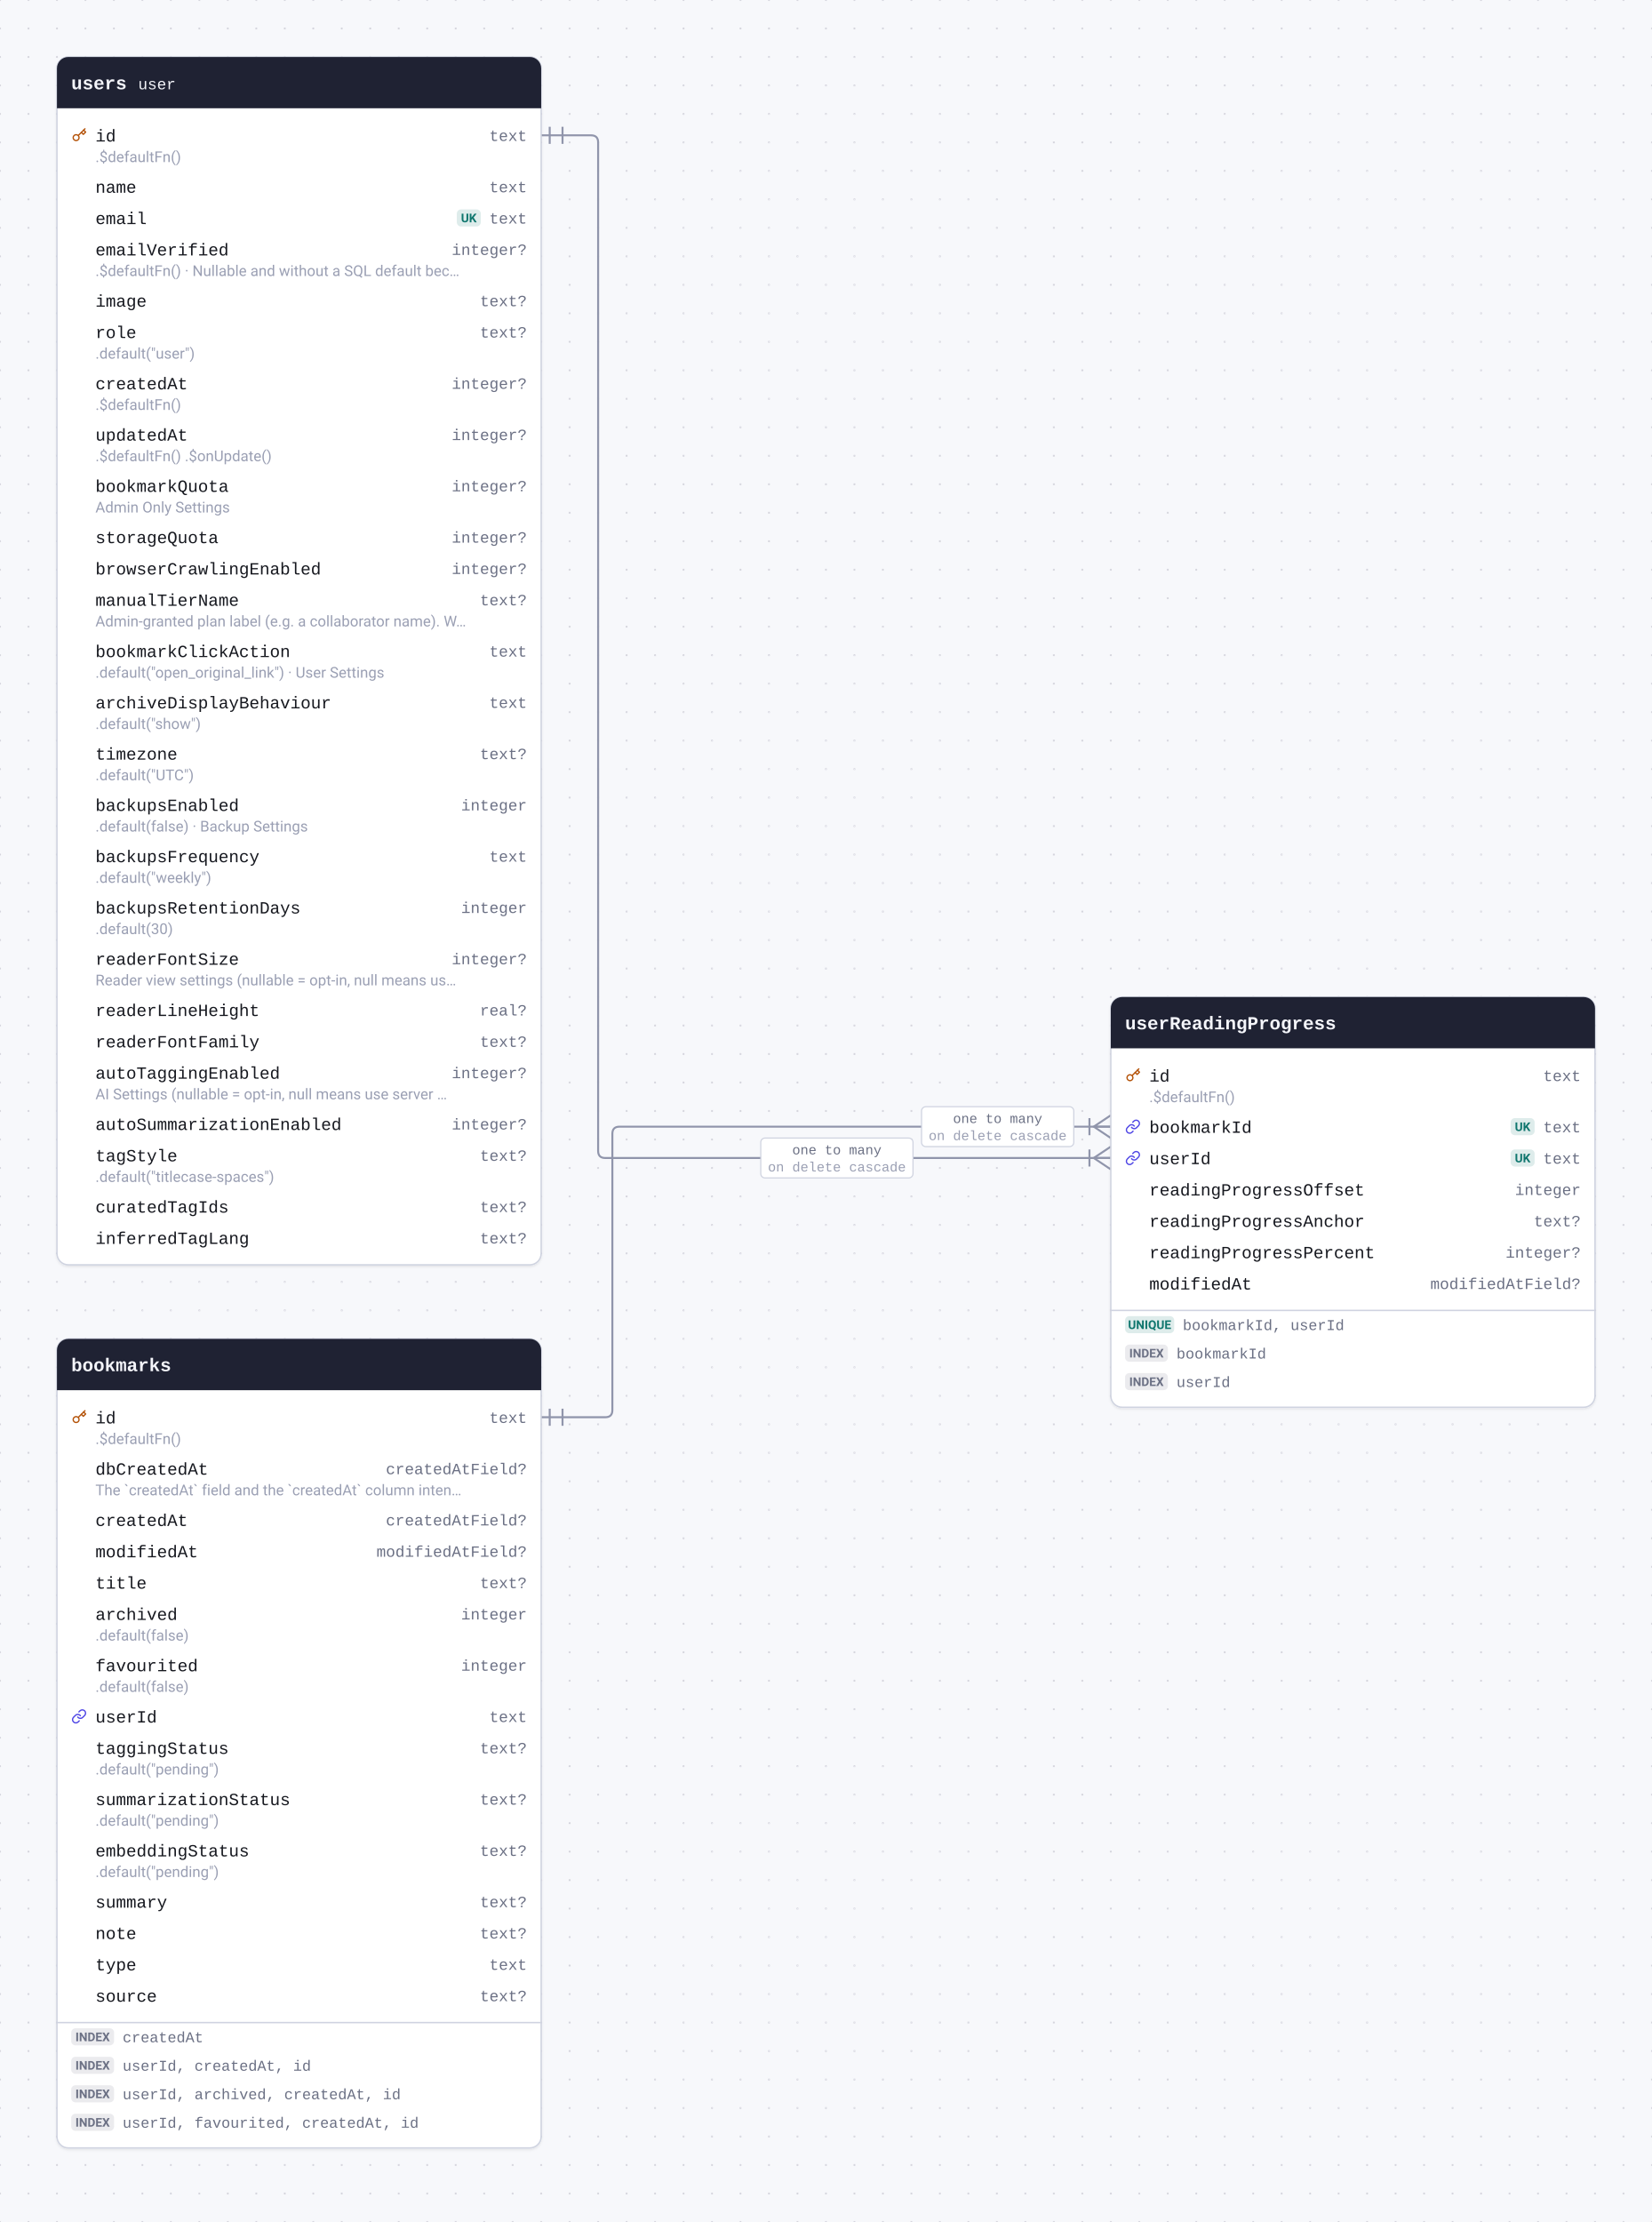
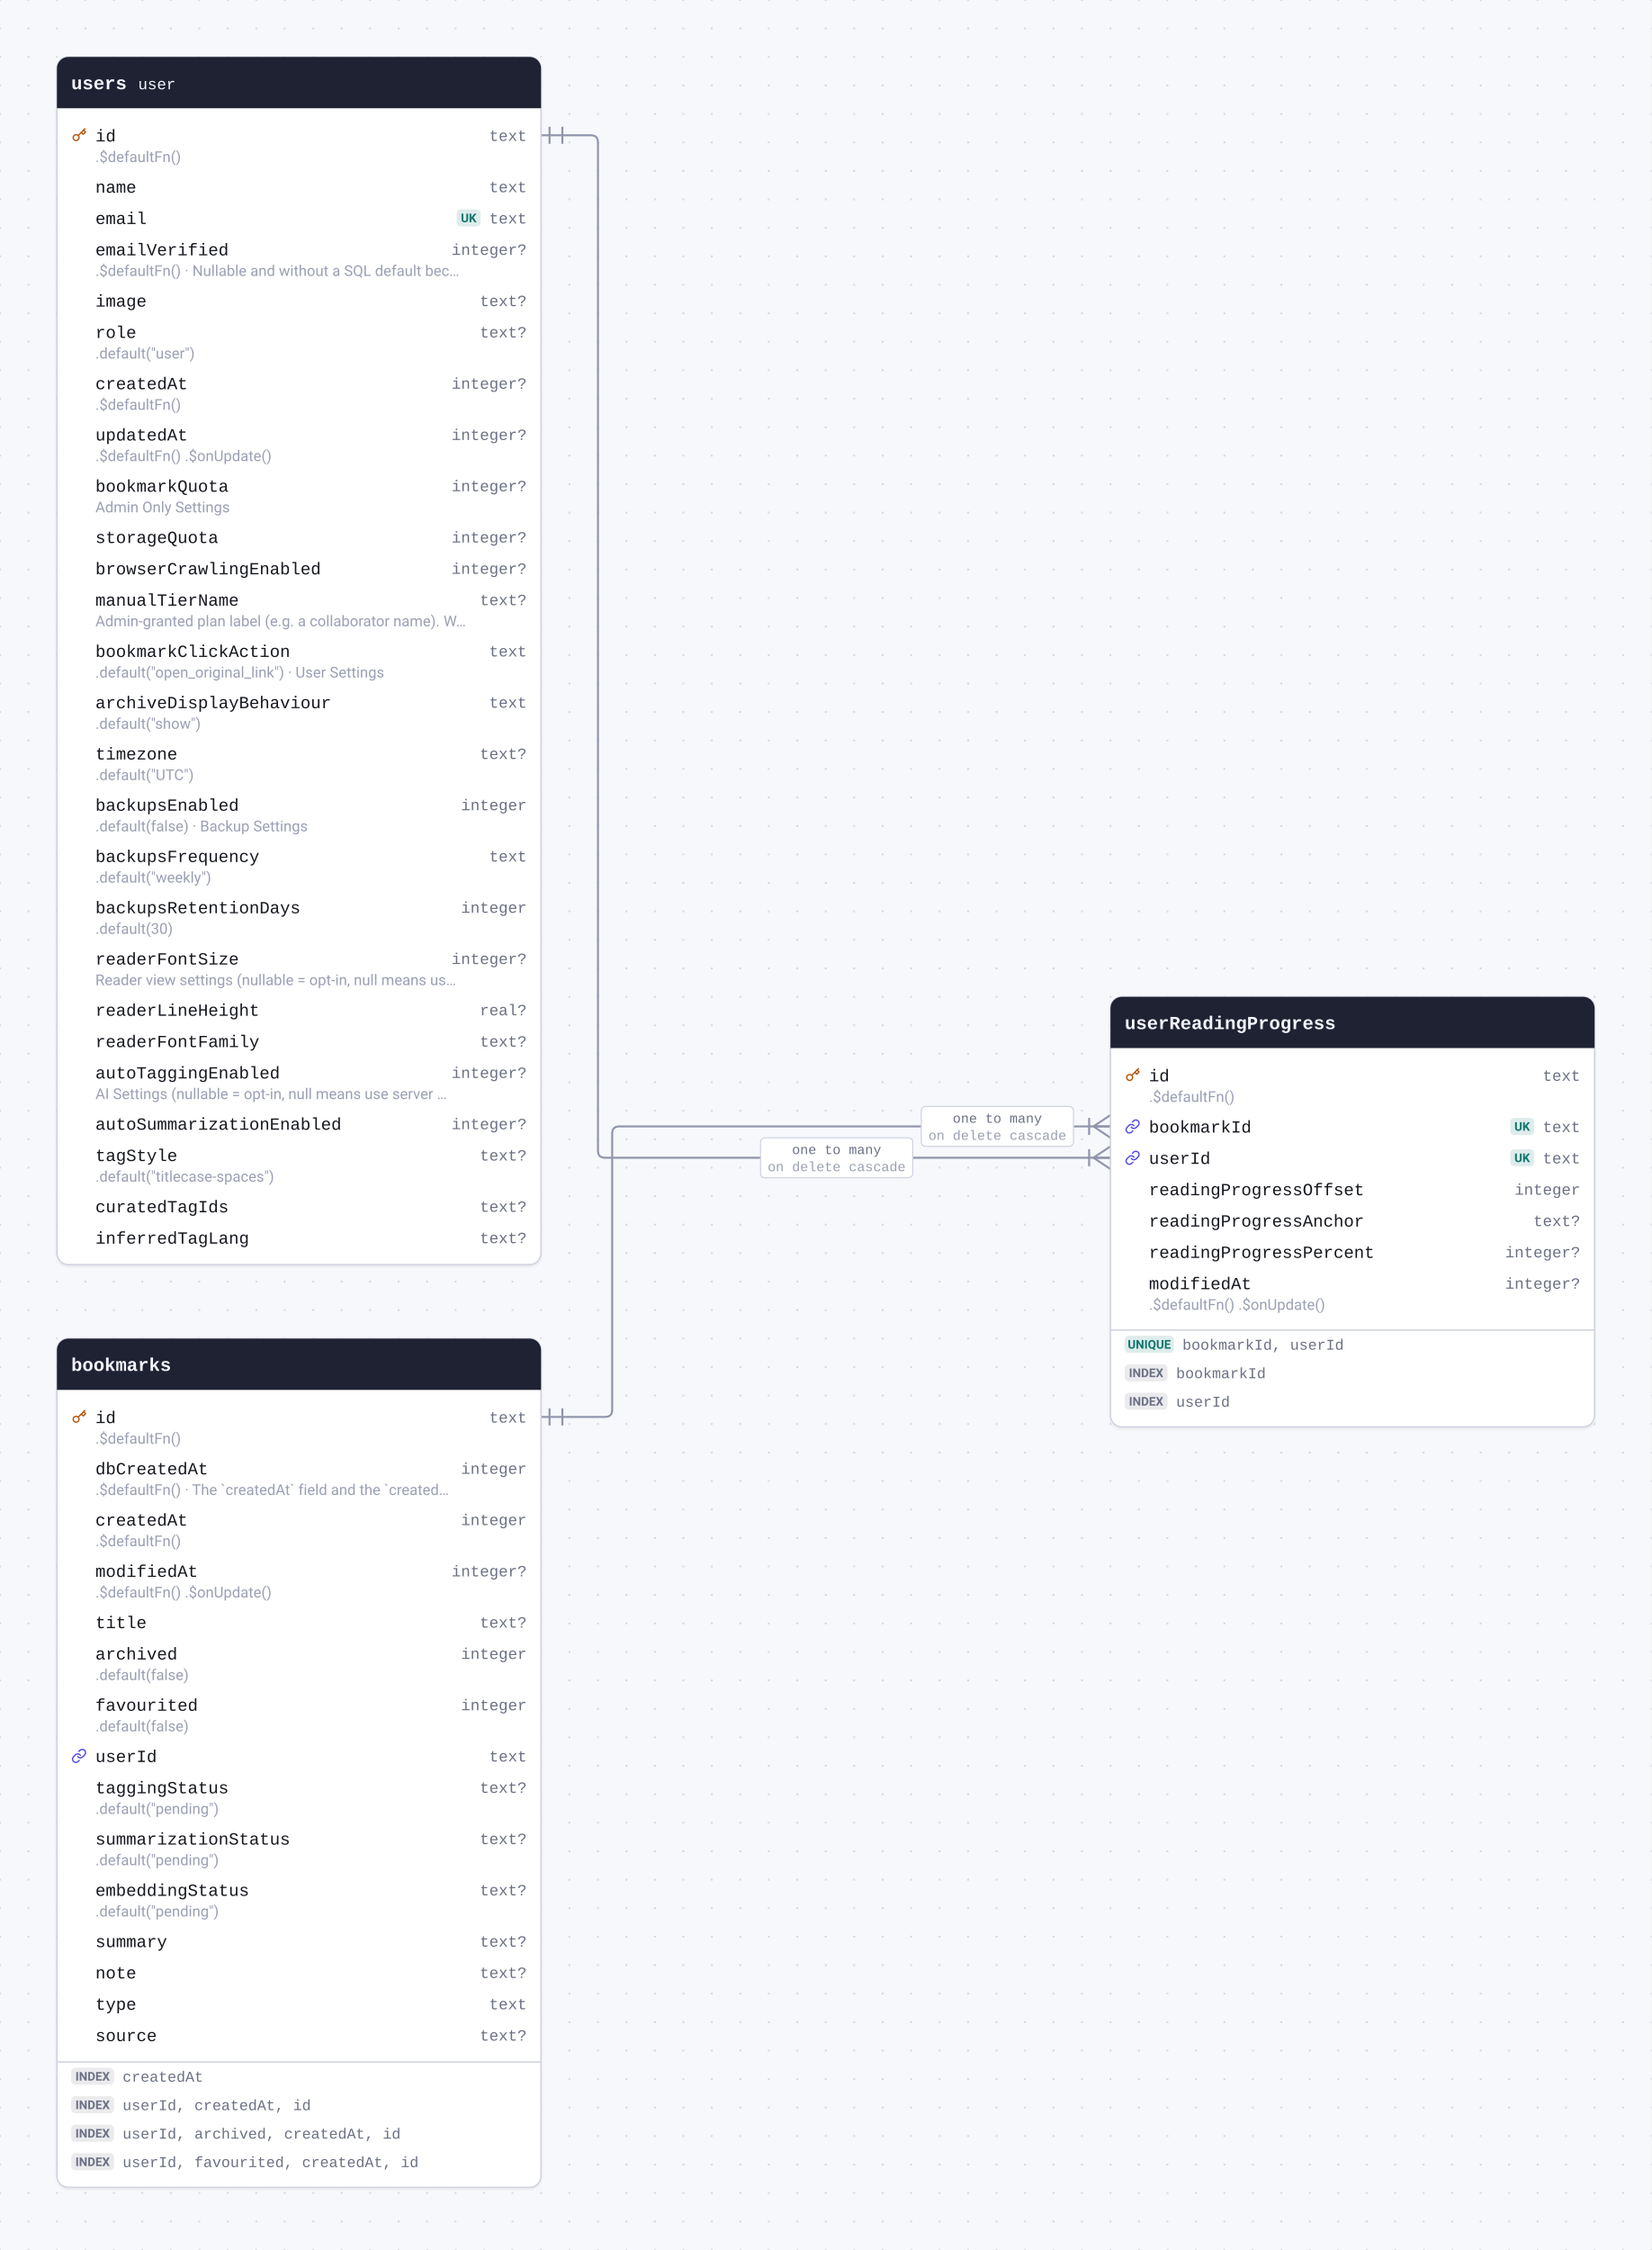
- <svg xmlns="http://www.w3.org/2000/svg" width="1160" height="1560" viewBox="0 0 1160 1560">
+ <svg xmlns="http://www.w3.org/2000/svg" width="1160" height="1580" viewBox="0 0 1160 1580">
  <defs>
    <pattern id="dots" x="-0.7" y="-0.7" width="20" height="20" patternUnits="userSpaceOnUse">
      <circle cx="0.7" cy="0.7" r="0.7" fill="#d4d4dc" />
    </pattern>
    <filter id="node-shadow" x="-5%" y="-5%" width="110%" height="115%">
      <feDropShadow dx="0" dy="1" stdDeviation="1" flood-color="#000000" flood-opacity="0.08" />
    </filter>
  </defs>
-   <rect x="0" y="0" width="1160" height="1560" fill="#f7f8fb" />
-   <rect x="0" y="0" width="1160" height="1560" fill="url(#dots)" />
+   <rect x="0" y="0" width="1160" height="1580" fill="#f7f8fb" />
+   <rect x="0" y="0" width="1160" height="1580" fill="url(#dots)" />
  <g class="relation-edge">
    <path d="M380 995L400 995L 425,995Q 430,995 430,990L 430,796Q 430,791 435,791L760 791L780 791" fill="none" stroke="#9095ab" stroke-width="1.4" />
    <g transform="translate(380 995) scale(-1 1)" fill="none" stroke="#9095ab" stroke-width="1.4">
      <path d="M-6 -6 L-6 6" />
      <path d="M-15 -6 L-15 6" />
    </g>
    <g transform="translate(780 791)" fill="none" stroke="#9095ab" stroke-width="1.4">
      <path d="M0 -8 L-12 0 L0 8 M-12 0 L0 0" />
      <path d="M-15 -6 L-15 6" />
    </g>
  </g>
  <g class="relation-edge">
    <path d="M380 95L400 95L 415,95Q 420,95 420,100L 420,808Q 420,813 425,813L760 813L780 813" fill="none" stroke="#9095ab" stroke-width="1.4" />
    <g transform="translate(380 95) scale(-1 1)" fill="none" stroke="#9095ab" stroke-width="1.4">
      <path d="M-6 -6 L-6 6" />
      <path d="M-15 -6 L-15 6" />
    </g>
    <g transform="translate(780 813)" fill="none" stroke="#9095ab" stroke-width="1.4">
      <path d="M0 -8 L-12 0 L0 8 M-12 0 L0 0" />
      <path d="M-15 -6 L-15 6" />
    </g>
  </g>
  <g class="model-node">
    <clipPath id="node-clip-0">
      <rect x="40" y="40" width="340" height="848" rx="8" />
    </clipPath>
    <rect x="40" y="40" width="340" height="848" rx="8" fill="#ffffff" stroke="#cfd3e0" filter="url(#node-shadow)" />
    <rect x="40" y="40" width="340" height="36" fill="#1f2233" clip-path="url(#node-clip-0)" />
    <text x="50" y="62.68" font-family="ui-monospace, SF Mono, Menlo, Consolas, Liberation Mono, DejaVu Sans Mono, monospace" font-size="13" font-weight="700" fill="#f4f5fa">users<tspan dx="8" font-size="11" font-weight="400" opacity="0.6">user</tspan>
    </text>
    <g transform="translate(50 89.5) scale(0.46)" fill="none" stroke="#b45309" stroke-width="2" stroke-linecap="round" stroke-linejoin="round">
      <circle cx="7.5" cy="15.5" r="4.5" />
      <path d="m21 2-9.6 9.6" />
      <path d="m15.5 7.5 3 3L22 7l-3-3" />
    </g>
    <text x="67" y="99.32" font-family="ui-monospace, SF Mono, Menlo, Consolas, Liberation Mono, DejaVu Sans Mono, monospace" font-size="12" fill="#16181f">id</text>
    <text x="370" y="98.96" font-family="ui-monospace, SF Mono, Menlo, Consolas, Liberation Mono, DejaVu Sans Mono, monospace" font-size="11" text-anchor="end" fill="#6b7084">text</text>
    <text x="67" y="113.78" font-family="ui-sans-serif, -apple-system, Segoe UI, Roboto, Helvetica Neue, Arial, DejaVu Sans, sans-serif" font-size="10.5" fill="#9a9fb3">.$defaultFn()</text>
    <text x="67" y="135.32" font-family="ui-monospace, SF Mono, Menlo, Consolas, Liberation Mono, DejaVu Sans Mono, monospace" font-size="12" fill="#16181f">name</text>
    <text x="370" y="134.96" font-family="ui-monospace, SF Mono, Menlo, Consolas, Liberation Mono, DejaVu Sans Mono, monospace" font-size="11" text-anchor="end" fill="#6b7084">text</text>
    <rect x="320.76" y="147" width="16.84" height="12" rx="3" fill="#0f766e" fill-opacity="0.14" />
    <text x="329.18" y="156.06" font-family="ui-sans-serif, -apple-system, Segoe UI, Roboto, Helvetica Neue, Arial, DejaVu Sans, sans-serif" font-size="8.5" font-weight="600" text-anchor="middle" fill="#0f766e">UK</text>
    <text x="67" y="157.32" font-family="ui-monospace, SF Mono, Menlo, Consolas, Liberation Mono, DejaVu Sans Mono, monospace" font-size="12" fill="#16181f">email</text>
    <text x="370" y="156.96" font-family="ui-monospace, SF Mono, Menlo, Consolas, Liberation Mono, DejaVu Sans Mono, monospace" font-size="11" text-anchor="end" fill="#6b7084">text</text>
    <text x="67" y="179.32" font-family="ui-monospace, SF Mono, Menlo, Consolas, Liberation Mono, DejaVu Sans Mono, monospace" font-size="12" fill="#16181f">emailVerified</text>
    <text x="370" y="178.96" font-family="ui-monospace, SF Mono, Menlo, Consolas, Liberation Mono, DejaVu Sans Mono, monospace" font-size="11" text-anchor="end" fill="#6b7084">integer?</text>
    <text x="67" y="193.78" font-family="ui-sans-serif, -apple-system, Segoe UI, Roboto, Helvetica Neue, Arial, DejaVu Sans, sans-serif" font-size="10.5" fill="#9a9fb3">.$defaultFn() · Nullable and without a SQL default bec…</text>
    <text x="67" y="215.32" font-family="ui-monospace, SF Mono, Menlo, Consolas, Liberation Mono, DejaVu Sans Mono, monospace" font-size="12" fill="#16181f">image</text>
    <text x="370" y="214.96" font-family="ui-monospace, SF Mono, Menlo, Consolas, Liberation Mono, DejaVu Sans Mono, monospace" font-size="11" text-anchor="end" fill="#6b7084">text?</text>
    <text x="67" y="237.32" font-family="ui-monospace, SF Mono, Menlo, Consolas, Liberation Mono, DejaVu Sans Mono, monospace" font-size="12" fill="#16181f">role</text>
    <text x="370" y="236.96" font-family="ui-monospace, SF Mono, Menlo, Consolas, Liberation Mono, DejaVu Sans Mono, monospace" font-size="11" text-anchor="end" fill="#6b7084">text?</text>
    <text x="67" y="251.78" font-family="ui-sans-serif, -apple-system, Segoe UI, Roboto, Helvetica Neue, Arial, DejaVu Sans, sans-serif" font-size="10.5" fill="#9a9fb3">.default("user")</text>
    <text x="67" y="273.32" font-family="ui-monospace, SF Mono, Menlo, Consolas, Liberation Mono, DejaVu Sans Mono, monospace" font-size="12" fill="#16181f">createdAt</text>
    <text x="370" y="272.96" font-family="ui-monospace, SF Mono, Menlo, Consolas, Liberation Mono, DejaVu Sans Mono, monospace" font-size="11" text-anchor="end" fill="#6b7084">integer?</text>
    <text x="67" y="287.78" font-family="ui-sans-serif, -apple-system, Segoe UI, Roboto, Helvetica Neue, Arial, DejaVu Sans, sans-serif" font-size="10.5" fill="#9a9fb3">.$defaultFn()</text>
    <text x="67" y="309.32" font-family="ui-monospace, SF Mono, Menlo, Consolas, Liberation Mono, DejaVu Sans Mono, monospace" font-size="12" fill="#16181f">updatedAt</text>
    <text x="370" y="308.96" font-family="ui-monospace, SF Mono, Menlo, Consolas, Liberation Mono, DejaVu Sans Mono, monospace" font-size="11" text-anchor="end" fill="#6b7084">integer?</text>
    <text x="67" y="323.78" font-family="ui-sans-serif, -apple-system, Segoe UI, Roboto, Helvetica Neue, Arial, DejaVu Sans, sans-serif" font-size="10.5" fill="#9a9fb3">.$defaultFn() .$onUpdate()</text>
    <text x="67" y="345.32" font-family="ui-monospace, SF Mono, Menlo, Consolas, Liberation Mono, DejaVu Sans Mono, monospace" font-size="12" fill="#16181f">bookmarkQuota</text>
    <text x="370" y="344.96" font-family="ui-monospace, SF Mono, Menlo, Consolas, Liberation Mono, DejaVu Sans Mono, monospace" font-size="11" text-anchor="end" fill="#6b7084">integer?</text>
    <text x="67" y="359.78" font-family="ui-sans-serif, -apple-system, Segoe UI, Roboto, Helvetica Neue, Arial, DejaVu Sans, sans-serif" font-size="10.5" fill="#9a9fb3">Admin Only Settings</text>
    <text x="67" y="381.32" font-family="ui-monospace, SF Mono, Menlo, Consolas, Liberation Mono, DejaVu Sans Mono, monospace" font-size="12" fill="#16181f">storageQuota</text>
    <text x="370" y="380.96" font-family="ui-monospace, SF Mono, Menlo, Consolas, Liberation Mono, DejaVu Sans Mono, monospace" font-size="11" text-anchor="end" fill="#6b7084">integer?</text>
    <text x="67" y="403.32" font-family="ui-monospace, SF Mono, Menlo, Consolas, Liberation Mono, DejaVu Sans Mono, monospace" font-size="12" fill="#16181f">browserCrawlingEnabled</text>
    <text x="370" y="402.96" font-family="ui-monospace, SF Mono, Menlo, Consolas, Liberation Mono, DejaVu Sans Mono, monospace" font-size="11" text-anchor="end" fill="#6b7084">integer?</text>
    <text x="67" y="425.32" font-family="ui-monospace, SF Mono, Menlo, Consolas, Liberation Mono, DejaVu Sans Mono, monospace" font-size="12" fill="#16181f">manualTierName</text>
    <text x="370" y="424.96" font-family="ui-monospace, SF Mono, Menlo, Consolas, Liberation Mono, DejaVu Sans Mono, monospace" font-size="11" text-anchor="end" fill="#6b7084">text?</text>
    <text x="67" y="439.78" font-family="ui-sans-serif, -apple-system, Segoe UI, Roboto, Helvetica Neue, Arial, DejaVu Sans, sans-serif" font-size="10.5" fill="#9a9fb3">Admin-granted plan label (e.g. a collaborator name). W…</text>
    <text x="67" y="461.32" font-family="ui-monospace, SF Mono, Menlo, Consolas, Liberation Mono, DejaVu Sans Mono, monospace" font-size="12" fill="#16181f">bookmarkClickAction</text>
    <text x="370" y="460.96" font-family="ui-monospace, SF Mono, Menlo, Consolas, Liberation Mono, DejaVu Sans Mono, monospace" font-size="11" text-anchor="end" fill="#6b7084">text</text>
    <text x="67" y="475.78" font-family="ui-sans-serif, -apple-system, Segoe UI, Roboto, Helvetica Neue, Arial, DejaVu Sans, sans-serif" font-size="10.5" fill="#9a9fb3">.default("open_original_link") · User Settings</text>
    <text x="67" y="497.32" font-family="ui-monospace, SF Mono, Menlo, Consolas, Liberation Mono, DejaVu Sans Mono, monospace" font-size="12" fill="#16181f">archiveDisplayBehaviour</text>
    <text x="370" y="496.96" font-family="ui-monospace, SF Mono, Menlo, Consolas, Liberation Mono, DejaVu Sans Mono, monospace" font-size="11" text-anchor="end" fill="#6b7084">text</text>
    <text x="67" y="511.78" font-family="ui-sans-serif, -apple-system, Segoe UI, Roboto, Helvetica Neue, Arial, DejaVu Sans, sans-serif" font-size="10.5" fill="#9a9fb3">.default("show")</text>
    <text x="67" y="533.32" font-family="ui-monospace, SF Mono, Menlo, Consolas, Liberation Mono, DejaVu Sans Mono, monospace" font-size="12" fill="#16181f">timezone</text>
    <text x="370" y="532.96" font-family="ui-monospace, SF Mono, Menlo, Consolas, Liberation Mono, DejaVu Sans Mono, monospace" font-size="11" text-anchor="end" fill="#6b7084">text?</text>
    <text x="67" y="547.78" font-family="ui-sans-serif, -apple-system, Segoe UI, Roboto, Helvetica Neue, Arial, DejaVu Sans, sans-serif" font-size="10.5" fill="#9a9fb3">.default("UTC")</text>
    <text x="67" y="569.32" font-family="ui-monospace, SF Mono, Menlo, Consolas, Liberation Mono, DejaVu Sans Mono, monospace" font-size="12" fill="#16181f">backupsEnabled</text>
    <text x="370" y="568.96" font-family="ui-monospace, SF Mono, Menlo, Consolas, Liberation Mono, DejaVu Sans Mono, monospace" font-size="11" text-anchor="end" fill="#6b7084">integer</text>
    <text x="67" y="583.78" font-family="ui-sans-serif, -apple-system, Segoe UI, Roboto, Helvetica Neue, Arial, DejaVu Sans, sans-serif" font-size="10.5" fill="#9a9fb3">.default(false) · Backup Settings</text>
    <text x="67" y="605.32" font-family="ui-monospace, SF Mono, Menlo, Consolas, Liberation Mono, DejaVu Sans Mono, monospace" font-size="12" fill="#16181f">backupsFrequency</text>
    <text x="370" y="604.96" font-family="ui-monospace, SF Mono, Menlo, Consolas, Liberation Mono, DejaVu Sans Mono, monospace" font-size="11" text-anchor="end" fill="#6b7084">text</text>
    <text x="67" y="619.78" font-family="ui-sans-serif, -apple-system, Segoe UI, Roboto, Helvetica Neue, Arial, DejaVu Sans, sans-serif" font-size="10.5" fill="#9a9fb3">.default("weekly")</text>
    <text x="67" y="641.32" font-family="ui-monospace, SF Mono, Menlo, Consolas, Liberation Mono, DejaVu Sans Mono, monospace" font-size="12" fill="#16181f">backupsRetentionDays</text>
    <text x="370" y="640.96" font-family="ui-monospace, SF Mono, Menlo, Consolas, Liberation Mono, DejaVu Sans Mono, monospace" font-size="11" text-anchor="end" fill="#6b7084">integer</text>
    <text x="67" y="655.78" font-family="ui-sans-serif, -apple-system, Segoe UI, Roboto, Helvetica Neue, Arial, DejaVu Sans, sans-serif" font-size="10.5" fill="#9a9fb3">.default(30)</text>
    <text x="67" y="677.32" font-family="ui-monospace, SF Mono, Menlo, Consolas, Liberation Mono, DejaVu Sans Mono, monospace" font-size="12" fill="#16181f">readerFontSize</text>
    <text x="370" y="676.96" font-family="ui-monospace, SF Mono, Menlo, Consolas, Liberation Mono, DejaVu Sans Mono, monospace" font-size="11" text-anchor="end" fill="#6b7084">integer?</text>
    <text x="67" y="691.78" font-family="ui-sans-serif, -apple-system, Segoe UI, Roboto, Helvetica Neue, Arial, DejaVu Sans, sans-serif" font-size="10.5" fill="#9a9fb3">Reader view settings (nullable = opt-in, null means us…</text>
    <text x="67" y="713.32" font-family="ui-monospace, SF Mono, Menlo, Consolas, Liberation Mono, DejaVu Sans Mono, monospace" font-size="12" fill="#16181f">readerLineHeight</text>
    <text x="370" y="712.96" font-family="ui-monospace, SF Mono, Menlo, Consolas, Liberation Mono, DejaVu Sans Mono, monospace" font-size="11" text-anchor="end" fill="#6b7084">real?</text>
    <text x="67" y="735.32" font-family="ui-monospace, SF Mono, Menlo, Consolas, Liberation Mono, DejaVu Sans Mono, monospace" font-size="12" fill="#16181f">readerFontFamily</text>
    <text x="370" y="734.96" font-family="ui-monospace, SF Mono, Menlo, Consolas, Liberation Mono, DejaVu Sans Mono, monospace" font-size="11" text-anchor="end" fill="#6b7084">text?</text>
    <text x="67" y="757.32" font-family="ui-monospace, SF Mono, Menlo, Consolas, Liberation Mono, DejaVu Sans Mono, monospace" font-size="12" fill="#16181f">autoTaggingEnabled</text>
    <text x="370" y="756.96" font-family="ui-monospace, SF Mono, Menlo, Consolas, Liberation Mono, DejaVu Sans Mono, monospace" font-size="11" text-anchor="end" fill="#6b7084">integer?</text>
    <text x="67" y="771.78" font-family="ui-sans-serif, -apple-system, Segoe UI, Roboto, Helvetica Neue, Arial, DejaVu Sans, sans-serif" font-size="10.5" fill="#9a9fb3">AI Settings (nullable = opt-in, null means use server …</text>
    <text x="67" y="793.32" font-family="ui-monospace, SF Mono, Menlo, Consolas, Liberation Mono, DejaVu Sans Mono, monospace" font-size="12" fill="#16181f">autoSummarizationEnabled</text>
    <text x="370" y="792.96" font-family="ui-monospace, SF Mono, Menlo, Consolas, Liberation Mono, DejaVu Sans Mono, monospace" font-size="11" text-anchor="end" fill="#6b7084">integer?</text>
    <text x="67" y="815.32" font-family="ui-monospace, SF Mono, Menlo, Consolas, Liberation Mono, DejaVu Sans Mono, monospace" font-size="12" fill="#16181f">tagStyle</text>
    <text x="370" y="814.96" font-family="ui-monospace, SF Mono, Menlo, Consolas, Liberation Mono, DejaVu Sans Mono, monospace" font-size="11" text-anchor="end" fill="#6b7084">text?</text>
    <text x="67" y="829.78" font-family="ui-sans-serif, -apple-system, Segoe UI, Roboto, Helvetica Neue, Arial, DejaVu Sans, sans-serif" font-size="10.5" fill="#9a9fb3">.default("titlecase-spaces")</text>
    <text x="67" y="851.32" font-family="ui-monospace, SF Mono, Menlo, Consolas, Liberation Mono, DejaVu Sans Mono, monospace" font-size="12" fill="#16181f">curatedTagIds</text>
    <text x="370" y="850.96" font-family="ui-monospace, SF Mono, Menlo, Consolas, Liberation Mono, DejaVu Sans Mono, monospace" font-size="11" text-anchor="end" fill="#6b7084">text?</text>
    <text x="67" y="873.32" font-family="ui-monospace, SF Mono, Menlo, Consolas, Liberation Mono, DejaVu Sans Mono, monospace" font-size="12" fill="#16181f">inferredTagLang</text>
    <text x="370" y="872.96" font-family="ui-monospace, SF Mono, Menlo, Consolas, Liberation Mono, DejaVu Sans Mono, monospace" font-size="11" text-anchor="end" fill="#6b7084">text?</text>
  </g>
  <g class="model-node">
    <clipPath id="node-clip-1">
-       <rect x="40" y="940" width="340" height="568" rx="8" />
+       <rect x="40" y="940" width="340" height="596" rx="8" />
    </clipPath>
-     <rect x="40" y="940" width="340" height="568" rx="8" fill="#ffffff" stroke="#cfd3e0" filter="url(#node-shadow)" />
+     <rect x="40" y="940" width="340" height="596" rx="8" fill="#ffffff" stroke="#cfd3e0" filter="url(#node-shadow)" />
    <rect x="40" y="940" width="340" height="36" fill="#1f2233" clip-path="url(#node-clip-1)" />
    <text x="50" y="962.68" font-family="ui-monospace, SF Mono, Menlo, Consolas, Liberation Mono, DejaVu Sans Mono, monospace" font-size="13" font-weight="700" fill="#f4f5fa">bookmarks</text>
    <g transform="translate(50 989.5) scale(0.46)" fill="none" stroke="#b45309" stroke-width="2" stroke-linecap="round" stroke-linejoin="round">
      <circle cx="7.5" cy="15.5" r="4.5" />
      <path d="m21 2-9.6 9.6" />
      <path d="m15.5 7.5 3 3L22 7l-3-3" />
    </g>
    <text x="67" y="999.32" font-family="ui-monospace, SF Mono, Menlo, Consolas, Liberation Mono, DejaVu Sans Mono, monospace" font-size="12" fill="#16181f">id</text>
    <text x="370" y="998.96" font-family="ui-monospace, SF Mono, Menlo, Consolas, Liberation Mono, DejaVu Sans Mono, monospace" font-size="11" text-anchor="end" fill="#6b7084">text</text>
    <text x="67" y="1013.78" font-family="ui-sans-serif, -apple-system, Segoe UI, Roboto, Helvetica Neue, Arial, DejaVu Sans, sans-serif" font-size="10.5" fill="#9a9fb3">.$defaultFn()</text>
    <text x="67" y="1035.32" font-family="ui-monospace, SF Mono, Menlo, Consolas, Liberation Mono, DejaVu Sans Mono, monospace" font-size="12" fill="#16181f">dbCreatedAt</text>
-     <text x="370" y="1034.96" font-family="ui-monospace, SF Mono, Menlo, Consolas, Liberation Mono, DejaVu Sans Mono, monospace" font-size="11" text-anchor="end" fill="#6b7084">createdAtField?</text>
-     <text x="67" y="1049.78" font-family="ui-sans-serif, -apple-system, Segoe UI, Roboto, Helvetica Neue, Arial, DejaVu Sans, sans-serif" font-size="10.5" fill="#9a9fb3">The `createdAt` field and the `createdAt` column inten…</text>
+     <text x="370" y="1034.96" font-family="ui-monospace, SF Mono, Menlo, Consolas, Liberation Mono, DejaVu Sans Mono, monospace" font-size="11" text-anchor="end" fill="#6b7084">integer</text>
+     <text x="67" y="1049.78" font-family="ui-sans-serif, -apple-system, Segoe UI, Roboto, Helvetica Neue, Arial, DejaVu Sans, sans-serif" font-size="10.5" fill="#9a9fb3">.$defaultFn() · The `createdAt` field and the `created…</text>
    <text x="67" y="1071.32" font-family="ui-monospace, SF Mono, Menlo, Consolas, Liberation Mono, DejaVu Sans Mono, monospace" font-size="12" fill="#16181f">createdAt</text>
-     <text x="370" y="1070.96" font-family="ui-monospace, SF Mono, Menlo, Consolas, Liberation Mono, DejaVu Sans Mono, monospace" font-size="11" text-anchor="end" fill="#6b7084">createdAtField?</text>
-     <text x="67" y="1093.32" font-family="ui-monospace, SF Mono, Menlo, Consolas, Liberation Mono, DejaVu Sans Mono, monospace" font-size="12" fill="#16181f">modifiedAt</text>
-     <text x="370" y="1092.96" font-family="ui-monospace, SF Mono, Menlo, Consolas, Liberation Mono, DejaVu Sans Mono, monospace" font-size="11" text-anchor="end" fill="#6b7084">modifiedAtField?</text>
-     <text x="67" y="1115.32" font-family="ui-monospace, SF Mono, Menlo, Consolas, Liberation Mono, DejaVu Sans Mono, monospace" font-size="12" fill="#16181f">title</text>
-     <text x="370" y="1114.96" font-family="ui-monospace, SF Mono, Menlo, Consolas, Liberation Mono, DejaVu Sans Mono, monospace" font-size="11" text-anchor="end" fill="#6b7084">text?</text>
-     <text x="67" y="1137.32" font-family="ui-monospace, SF Mono, Menlo, Consolas, Liberation Mono, DejaVu Sans Mono, monospace" font-size="12" fill="#16181f">archived</text>
-     <text x="370" y="1136.96" font-family="ui-monospace, SF Mono, Menlo, Consolas, Liberation Mono, DejaVu Sans Mono, monospace" font-size="11" text-anchor="end" fill="#6b7084">integer</text>
-     <text x="67" y="1151.78" font-family="ui-sans-serif, -apple-system, Segoe UI, Roboto, Helvetica Neue, Arial, DejaVu Sans, sans-serif" font-size="10.5" fill="#9a9fb3">.default(false)</text>
-     <text x="67" y="1173.32" font-family="ui-monospace, SF Mono, Menlo, Consolas, Liberation Mono, DejaVu Sans Mono, monospace" font-size="12" fill="#16181f">favourited</text>
-     <text x="370" y="1172.96" font-family="ui-monospace, SF Mono, Menlo, Consolas, Liberation Mono, DejaVu Sans Mono, monospace" font-size="11" text-anchor="end" fill="#6b7084">integer</text>
-     <text x="67" y="1187.78" font-family="ui-sans-serif, -apple-system, Segoe UI, Roboto, Helvetica Neue, Arial, DejaVu Sans, sans-serif" font-size="10.5" fill="#9a9fb3">.default(false)</text>
-     <g transform="translate(50 1199.5) scale(0.46)" fill="none" stroke="#4f46e5" stroke-width="2" stroke-linecap="round" stroke-linejoin="round">
+     <text x="370" y="1070.96" font-family="ui-monospace, SF Mono, Menlo, Consolas, Liberation Mono, DejaVu Sans Mono, monospace" font-size="11" text-anchor="end" fill="#6b7084">integer</text>
+     <text x="67" y="1085.78" font-family="ui-sans-serif, -apple-system, Segoe UI, Roboto, Helvetica Neue, Arial, DejaVu Sans, sans-serif" font-size="10.5" fill="#9a9fb3">.$defaultFn()</text>
+     <text x="67" y="1107.32" font-family="ui-monospace, SF Mono, Menlo, Consolas, Liberation Mono, DejaVu Sans Mono, monospace" font-size="12" fill="#16181f">modifiedAt</text>
+     <text x="370" y="1106.96" font-family="ui-monospace, SF Mono, Menlo, Consolas, Liberation Mono, DejaVu Sans Mono, monospace" font-size="11" text-anchor="end" fill="#6b7084">integer?</text>
+     <text x="67" y="1121.78" font-family="ui-sans-serif, -apple-system, Segoe UI, Roboto, Helvetica Neue, Arial, DejaVu Sans, sans-serif" font-size="10.5" fill="#9a9fb3">.$defaultFn() .$onUpdate()</text>
+     <text x="67" y="1143.32" font-family="ui-monospace, SF Mono, Menlo, Consolas, Liberation Mono, DejaVu Sans Mono, monospace" font-size="12" fill="#16181f">title</text>
+     <text x="370" y="1142.96" font-family="ui-monospace, SF Mono, Menlo, Consolas, Liberation Mono, DejaVu Sans Mono, monospace" font-size="11" text-anchor="end" fill="#6b7084">text?</text>
+     <text x="67" y="1165.32" font-family="ui-monospace, SF Mono, Menlo, Consolas, Liberation Mono, DejaVu Sans Mono, monospace" font-size="12" fill="#16181f">archived</text>
+     <text x="370" y="1164.96" font-family="ui-monospace, SF Mono, Menlo, Consolas, Liberation Mono, DejaVu Sans Mono, monospace" font-size="11" text-anchor="end" fill="#6b7084">integer</text>
+     <text x="67" y="1179.78" font-family="ui-sans-serif, -apple-system, Segoe UI, Roboto, Helvetica Neue, Arial, DejaVu Sans, sans-serif" font-size="10.5" fill="#9a9fb3">.default(false)</text>
+     <text x="67" y="1201.32" font-family="ui-monospace, SF Mono, Menlo, Consolas, Liberation Mono, DejaVu Sans Mono, monospace" font-size="12" fill="#16181f">favourited</text>
+     <text x="370" y="1200.96" font-family="ui-monospace, SF Mono, Menlo, Consolas, Liberation Mono, DejaVu Sans Mono, monospace" font-size="11" text-anchor="end" fill="#6b7084">integer</text>
+     <text x="67" y="1215.78" font-family="ui-sans-serif, -apple-system, Segoe UI, Roboto, Helvetica Neue, Arial, DejaVu Sans, sans-serif" font-size="10.5" fill="#9a9fb3">.default(false)</text>
+     <g transform="translate(50 1227.5) scale(0.46)" fill="none" stroke="#4f46e5" stroke-width="2" stroke-linecap="round" stroke-linejoin="round">
      <path d="M10 13a5 5 0 0 0 7.54.54l3-3a5 5 0 0 0-7.07-7.07l-1.72 1.71" />
      <path d="M14 11a5 5 0 0 0-7.54-.54l-3 3a5 5 0 0 0 7.07 7.07l1.71-1.71" />
    </g>
-     <text x="67" y="1209.32" font-family="ui-monospace, SF Mono, Menlo, Consolas, Liberation Mono, DejaVu Sans Mono, monospace" font-size="12" fill="#16181f">userId</text>
-     <text x="370" y="1208.96" font-family="ui-monospace, SF Mono, Menlo, Consolas, Liberation Mono, DejaVu Sans Mono, monospace" font-size="11" text-anchor="end" fill="#6b7084">text</text>
-     <text x="67" y="1231.32" font-family="ui-monospace, SF Mono, Menlo, Consolas, Liberation Mono, DejaVu Sans Mono, monospace" font-size="12" fill="#16181f">taggingStatus</text>
-     <text x="370" y="1230.96" font-family="ui-monospace, SF Mono, Menlo, Consolas, Liberation Mono, DejaVu Sans Mono, monospace" font-size="11" text-anchor="end" fill="#6b7084">text?</text>
-     <text x="67" y="1245.78" font-family="ui-sans-serif, -apple-system, Segoe UI, Roboto, Helvetica Neue, Arial, DejaVu Sans, sans-serif" font-size="10.5" fill="#9a9fb3">.default("pending")</text>
-     <text x="67" y="1267.32" font-family="ui-monospace, SF Mono, Menlo, Consolas, Liberation Mono, DejaVu Sans Mono, monospace" font-size="12" fill="#16181f">summarizationStatus</text>
-     <text x="370" y="1266.96" font-family="ui-monospace, SF Mono, Menlo, Consolas, Liberation Mono, DejaVu Sans Mono, monospace" font-size="11" text-anchor="end" fill="#6b7084">text?</text>
-     <text x="67" y="1281.78" font-family="ui-sans-serif, -apple-system, Segoe UI, Roboto, Helvetica Neue, Arial, DejaVu Sans, sans-serif" font-size="10.5" fill="#9a9fb3">.default("pending")</text>
-     <text x="67" y="1303.32" font-family="ui-monospace, SF Mono, Menlo, Consolas, Liberation Mono, DejaVu Sans Mono, monospace" font-size="12" fill="#16181f">embeddingStatus</text>
-     <text x="370" y="1302.96" font-family="ui-monospace, SF Mono, Menlo, Consolas, Liberation Mono, DejaVu Sans Mono, monospace" font-size="11" text-anchor="end" fill="#6b7084">text?</text>
-     <text x="67" y="1317.78" font-family="ui-sans-serif, -apple-system, Segoe UI, Roboto, Helvetica Neue, Arial, DejaVu Sans, sans-serif" font-size="10.5" fill="#9a9fb3">.default("pending")</text>
-     <text x="67" y="1339.32" font-family="ui-monospace, SF Mono, Menlo, Consolas, Liberation Mono, DejaVu Sans Mono, monospace" font-size="12" fill="#16181f">summary</text>
-     <text x="370" y="1338.96" font-family="ui-monospace, SF Mono, Menlo, Consolas, Liberation Mono, DejaVu Sans Mono, monospace" font-size="11" text-anchor="end" fill="#6b7084">text?</text>
-     <text x="67" y="1361.32" font-family="ui-monospace, SF Mono, Menlo, Consolas, Liberation Mono, DejaVu Sans Mono, monospace" font-size="12" fill="#16181f">note</text>
-     <text x="370" y="1360.96" font-family="ui-monospace, SF Mono, Menlo, Consolas, Liberation Mono, DejaVu Sans Mono, monospace" font-size="11" text-anchor="end" fill="#6b7084">text?</text>
-     <text x="67" y="1383.32" font-family="ui-monospace, SF Mono, Menlo, Consolas, Liberation Mono, DejaVu Sans Mono, monospace" font-size="12" fill="#16181f">type</text>
-     <text x="370" y="1382.96" font-family="ui-monospace, SF Mono, Menlo, Consolas, Liberation Mono, DejaVu Sans Mono, monospace" font-size="11" text-anchor="end" fill="#6b7084">text</text>
-     <text x="67" y="1405.32" font-family="ui-monospace, SF Mono, Menlo, Consolas, Liberation Mono, DejaVu Sans Mono, monospace" font-size="12" fill="#16181f">source</text>
-     <text x="370" y="1404.96" font-family="ui-monospace, SF Mono, Menlo, Consolas, Liberation Mono, DejaVu Sans Mono, monospace" font-size="11" text-anchor="end" fill="#6b7084">text?</text>
-     <path d="M40 1420H380" stroke="#cfd3e0" stroke-width="1" />
-     <rect x="50" y="1424" width="30.1" height="12" rx="3" fill="#6b7084" fill-opacity="0.14" />
-     <text x="65.05" y="1433.06" font-family="ui-sans-serif, -apple-system, Segoe UI, Roboto, Helvetica Neue, Arial, DejaVu Sans, sans-serif" font-size="8.5" font-weight="600" text-anchor="middle" fill="#6b7084">INDEX</text>
-     <text x="86.1" y="1433.78" font-family="ui-monospace, SF Mono, Menlo, Consolas, Liberation Mono, DejaVu Sans Mono, monospace" font-size="10.5" fill="#6b7084">createdAt</text>
-     <rect x="50" y="1444" width="30.1" height="12" rx="3" fill="#6b7084" fill-opacity="0.14" />
-     <text x="65.05" y="1453.06" font-family="ui-sans-serif, -apple-system, Segoe UI, Roboto, Helvetica Neue, Arial, DejaVu Sans, sans-serif" font-size="8.5" font-weight="600" text-anchor="middle" fill="#6b7084">INDEX</text>
-     <text x="86.1" y="1453.78" font-family="ui-monospace, SF Mono, Menlo, Consolas, Liberation Mono, DejaVu Sans Mono, monospace" font-size="10.5" fill="#6b7084">userId, createdAt, id</text>
-     <rect x="50" y="1464" width="30.1" height="12" rx="3" fill="#6b7084" fill-opacity="0.14" />
-     <text x="65.05" y="1473.06" font-family="ui-sans-serif, -apple-system, Segoe UI, Roboto, Helvetica Neue, Arial, DejaVu Sans, sans-serif" font-size="8.5" font-weight="600" text-anchor="middle" fill="#6b7084">INDEX</text>
-     <text x="86.1" y="1473.78" font-family="ui-monospace, SF Mono, Menlo, Consolas, Liberation Mono, DejaVu Sans Mono, monospace" font-size="10.5" fill="#6b7084">userId, archived, createdAt, id</text>
-     <rect x="50" y="1484" width="30.1" height="12" rx="3" fill="#6b7084" fill-opacity="0.14" />
-     <text x="65.05" y="1493.06" font-family="ui-sans-serif, -apple-system, Segoe UI, Roboto, Helvetica Neue, Arial, DejaVu Sans, sans-serif" font-size="8.5" font-weight="600" text-anchor="middle" fill="#6b7084">INDEX</text>
-     <text x="86.1" y="1493.78" font-family="ui-monospace, SF Mono, Menlo, Consolas, Liberation Mono, DejaVu Sans Mono, monospace" font-size="10.5" fill="#6b7084">userId, favourited, createdAt, id</text>
+     <text x="67" y="1237.32" font-family="ui-monospace, SF Mono, Menlo, Consolas, Liberation Mono, DejaVu Sans Mono, monospace" font-size="12" fill="#16181f">userId</text>
+     <text x="370" y="1236.96" font-family="ui-monospace, SF Mono, Menlo, Consolas, Liberation Mono, DejaVu Sans Mono, monospace" font-size="11" text-anchor="end" fill="#6b7084">text</text>
+     <text x="67" y="1259.32" font-family="ui-monospace, SF Mono, Menlo, Consolas, Liberation Mono, DejaVu Sans Mono, monospace" font-size="12" fill="#16181f">taggingStatus</text>
+     <text x="370" y="1258.96" font-family="ui-monospace, SF Mono, Menlo, Consolas, Liberation Mono, DejaVu Sans Mono, monospace" font-size="11" text-anchor="end" fill="#6b7084">text?</text>
+     <text x="67" y="1273.78" font-family="ui-sans-serif, -apple-system, Segoe UI, Roboto, Helvetica Neue, Arial, DejaVu Sans, sans-serif" font-size="10.5" fill="#9a9fb3">.default("pending")</text>
+     <text x="67" y="1295.32" font-family="ui-monospace, SF Mono, Menlo, Consolas, Liberation Mono, DejaVu Sans Mono, monospace" font-size="12" fill="#16181f">summarizationStatus</text>
+     <text x="370" y="1294.96" font-family="ui-monospace, SF Mono, Menlo, Consolas, Liberation Mono, DejaVu Sans Mono, monospace" font-size="11" text-anchor="end" fill="#6b7084">text?</text>
+     <text x="67" y="1309.78" font-family="ui-sans-serif, -apple-system, Segoe UI, Roboto, Helvetica Neue, Arial, DejaVu Sans, sans-serif" font-size="10.5" fill="#9a9fb3">.default("pending")</text>
+     <text x="67" y="1331.32" font-family="ui-monospace, SF Mono, Menlo, Consolas, Liberation Mono, DejaVu Sans Mono, monospace" font-size="12" fill="#16181f">embeddingStatus</text>
+     <text x="370" y="1330.96" font-family="ui-monospace, SF Mono, Menlo, Consolas, Liberation Mono, DejaVu Sans Mono, monospace" font-size="11" text-anchor="end" fill="#6b7084">text?</text>
+     <text x="67" y="1345.78" font-family="ui-sans-serif, -apple-system, Segoe UI, Roboto, Helvetica Neue, Arial, DejaVu Sans, sans-serif" font-size="10.5" fill="#9a9fb3">.default("pending")</text>
+     <text x="67" y="1367.32" font-family="ui-monospace, SF Mono, Menlo, Consolas, Liberation Mono, DejaVu Sans Mono, monospace" font-size="12" fill="#16181f">summary</text>
+     <text x="370" y="1366.96" font-family="ui-monospace, SF Mono, Menlo, Consolas, Liberation Mono, DejaVu Sans Mono, monospace" font-size="11" text-anchor="end" fill="#6b7084">text?</text>
+     <text x="67" y="1389.32" font-family="ui-monospace, SF Mono, Menlo, Consolas, Liberation Mono, DejaVu Sans Mono, monospace" font-size="12" fill="#16181f">note</text>
+     <text x="370" y="1388.96" font-family="ui-monospace, SF Mono, Menlo, Consolas, Liberation Mono, DejaVu Sans Mono, monospace" font-size="11" text-anchor="end" fill="#6b7084">text?</text>
+     <text x="67" y="1411.32" font-family="ui-monospace, SF Mono, Menlo, Consolas, Liberation Mono, DejaVu Sans Mono, monospace" font-size="12" fill="#16181f">type</text>
+     <text x="370" y="1410.96" font-family="ui-monospace, SF Mono, Menlo, Consolas, Liberation Mono, DejaVu Sans Mono, monospace" font-size="11" text-anchor="end" fill="#6b7084">text</text>
+     <text x="67" y="1433.32" font-family="ui-monospace, SF Mono, Menlo, Consolas, Liberation Mono, DejaVu Sans Mono, monospace" font-size="12" fill="#16181f">source</text>
+     <text x="370" y="1432.96" font-family="ui-monospace, SF Mono, Menlo, Consolas, Liberation Mono, DejaVu Sans Mono, monospace" font-size="11" text-anchor="end" fill="#6b7084">text?</text>
+     <path d="M40 1448H380" stroke="#cfd3e0" stroke-width="1" />
+     <rect x="50" y="1452" width="30.1" height="12" rx="3" fill="#6b7084" fill-opacity="0.14" />
+     <text x="65.05" y="1461.06" font-family="ui-sans-serif, -apple-system, Segoe UI, Roboto, Helvetica Neue, Arial, DejaVu Sans, sans-serif" font-size="8.5" font-weight="600" text-anchor="middle" fill="#6b7084">INDEX</text>
+     <text x="86.1" y="1461.78" font-family="ui-monospace, SF Mono, Menlo, Consolas, Liberation Mono, DejaVu Sans Mono, monospace" font-size="10.5" fill="#6b7084">createdAt</text>
+     <rect x="50" y="1472" width="30.1" height="12" rx="3" fill="#6b7084" fill-opacity="0.14" />
+     <text x="65.05" y="1481.06" font-family="ui-sans-serif, -apple-system, Segoe UI, Roboto, Helvetica Neue, Arial, DejaVu Sans, sans-serif" font-size="8.5" font-weight="600" text-anchor="middle" fill="#6b7084">INDEX</text>
+     <text x="86.1" y="1481.78" font-family="ui-monospace, SF Mono, Menlo, Consolas, Liberation Mono, DejaVu Sans Mono, monospace" font-size="10.5" fill="#6b7084">userId, createdAt, id</text>
+     <rect x="50" y="1492" width="30.1" height="12" rx="3" fill="#6b7084" fill-opacity="0.14" />
+     <text x="65.05" y="1501.06" font-family="ui-sans-serif, -apple-system, Segoe UI, Roboto, Helvetica Neue, Arial, DejaVu Sans, sans-serif" font-size="8.5" font-weight="600" text-anchor="middle" fill="#6b7084">INDEX</text>
+     <text x="86.1" y="1501.78" font-family="ui-monospace, SF Mono, Menlo, Consolas, Liberation Mono, DejaVu Sans Mono, monospace" font-size="10.5" fill="#6b7084">userId, archived, createdAt, id</text>
+     <rect x="50" y="1512" width="30.1" height="12" rx="3" fill="#6b7084" fill-opacity="0.14" />
+     <text x="65.05" y="1521.06" font-family="ui-sans-serif, -apple-system, Segoe UI, Roboto, Helvetica Neue, Arial, DejaVu Sans, sans-serif" font-size="8.5" font-weight="600" text-anchor="middle" fill="#6b7084">INDEX</text>
+     <text x="86.1" y="1521.78" font-family="ui-monospace, SF Mono, Menlo, Consolas, Liberation Mono, DejaVu Sans Mono, monospace" font-size="10.5" fill="#6b7084">userId, favourited, createdAt, id</text>
  </g>
  <g class="model-node">
    <clipPath id="node-clip-2">
-       <rect x="780" y="700" width="340" height="288" rx="8" />
+       <rect x="780" y="700" width="340" height="302" rx="8" />
    </clipPath>
-     <rect x="780" y="700" width="340" height="288" rx="8" fill="#ffffff" stroke="#cfd3e0" filter="url(#node-shadow)" />
+     <rect x="780" y="700" width="340" height="302" rx="8" fill="#ffffff" stroke="#cfd3e0" filter="url(#node-shadow)" />
    <rect x="780" y="700" width="340" height="36" fill="#1f2233" clip-path="url(#node-clip-2)" />
    <text x="790" y="722.68" font-family="ui-monospace, SF Mono, Menlo, Consolas, Liberation Mono, DejaVu Sans Mono, monospace" font-size="13" font-weight="700" fill="#f4f5fa">userReadingProgress</text>
    <g transform="translate(790 749.5) scale(0.46)" fill="none" stroke="#b45309" stroke-width="2" stroke-linecap="round" stroke-linejoin="round">
      <circle cx="7.5" cy="15.5" r="4.5" />
      <path d="m21 2-9.6 9.6" />
      <path d="m15.5 7.5 3 3L22 7l-3-3" />
    </g>
    <text x="807" y="759.32" font-family="ui-monospace, SF Mono, Menlo, Consolas, Liberation Mono, DejaVu Sans Mono, monospace" font-size="12" fill="#16181f">id</text>
    <text x="1110" y="758.96" font-family="ui-monospace, SF Mono, Menlo, Consolas, Liberation Mono, DejaVu Sans Mono, monospace" font-size="11" text-anchor="end" fill="#6b7084">text</text>
    <text x="807" y="773.78" font-family="ui-sans-serif, -apple-system, Segoe UI, Roboto, Helvetica Neue, Arial, DejaVu Sans, sans-serif" font-size="10.5" fill="#9a9fb3">.$defaultFn()</text>
    <g transform="translate(790 785.5) scale(0.46)" fill="none" stroke="#4f46e5" stroke-width="2" stroke-linecap="round" stroke-linejoin="round">
      <path d="M10 13a5 5 0 0 0 7.54.54l3-3a5 5 0 0 0-7.07-7.07l-1.72 1.71" />
      <path d="M14 11a5 5 0 0 0-7.54-.54l-3 3a5 5 0 0 0 7.07 7.07l1.71-1.71" />
    </g>
    <rect x="1060.76" y="785" width="16.84" height="12" rx="3" fill="#0f766e" fill-opacity="0.14" />
    <text x="1069.18" y="794.06" font-family="ui-sans-serif, -apple-system, Segoe UI, Roboto, Helvetica Neue, Arial, DejaVu Sans, sans-serif" font-size="8.5" font-weight="600" text-anchor="middle" fill="#0f766e">UK</text>
    <text x="807" y="795.32" font-family="ui-monospace, SF Mono, Menlo, Consolas, Liberation Mono, DejaVu Sans Mono, monospace" font-size="12" fill="#16181f">bookmarkId</text>
    <text x="1110" y="794.96" font-family="ui-monospace, SF Mono, Menlo, Consolas, Liberation Mono, DejaVu Sans Mono, monospace" font-size="11" text-anchor="end" fill="#6b7084">text</text>
    <g transform="translate(790 807.5) scale(0.46)" fill="none" stroke="#4f46e5" stroke-width="2" stroke-linecap="round" stroke-linejoin="round">
      <path d="M10 13a5 5 0 0 0 7.54.54l3-3a5 5 0 0 0-7.07-7.07l-1.72 1.71" />
      <path d="M14 11a5 5 0 0 0-7.54-.54l-3 3a5 5 0 0 0 7.07 7.07l1.71-1.71" />
    </g>
    <rect x="1060.76" y="807" width="16.84" height="12" rx="3" fill="#0f766e" fill-opacity="0.14" />
    <text x="1069.18" y="816.06" font-family="ui-sans-serif, -apple-system, Segoe UI, Roboto, Helvetica Neue, Arial, DejaVu Sans, sans-serif" font-size="8.5" font-weight="600" text-anchor="middle" fill="#0f766e">UK</text>
    <text x="807" y="817.32" font-family="ui-monospace, SF Mono, Menlo, Consolas, Liberation Mono, DejaVu Sans Mono, monospace" font-size="12" fill="#16181f">userId</text>
    <text x="1110" y="816.96" font-family="ui-monospace, SF Mono, Menlo, Consolas, Liberation Mono, DejaVu Sans Mono, monospace" font-size="11" text-anchor="end" fill="#6b7084">text</text>
    <text x="807" y="839.32" font-family="ui-monospace, SF Mono, Menlo, Consolas, Liberation Mono, DejaVu Sans Mono, monospace" font-size="12" fill="#16181f">readingProgressOffset</text>
    <text x="1110" y="838.96" font-family="ui-monospace, SF Mono, Menlo, Consolas, Liberation Mono, DejaVu Sans Mono, monospace" font-size="11" text-anchor="end" fill="#6b7084">integer</text>
    <text x="807" y="861.32" font-family="ui-monospace, SF Mono, Menlo, Consolas, Liberation Mono, DejaVu Sans Mono, monospace" font-size="12" fill="#16181f">readingProgressAnchor</text>
    <text x="1110" y="860.96" font-family="ui-monospace, SF Mono, Menlo, Consolas, Liberation Mono, DejaVu Sans Mono, monospace" font-size="11" text-anchor="end" fill="#6b7084">text?</text>
    <text x="807" y="883.32" font-family="ui-monospace, SF Mono, Menlo, Consolas, Liberation Mono, DejaVu Sans Mono, monospace" font-size="12" fill="#16181f">readingProgressPercent</text>
    <text x="1110" y="882.96" font-family="ui-monospace, SF Mono, Menlo, Consolas, Liberation Mono, DejaVu Sans Mono, monospace" font-size="11" text-anchor="end" fill="#6b7084">integer?</text>
    <text x="807" y="905.32" font-family="ui-monospace, SF Mono, Menlo, Consolas, Liberation Mono, DejaVu Sans Mono, monospace" font-size="12" fill="#16181f">modifiedAt</text>
-     <text x="1110" y="904.96" font-family="ui-monospace, SF Mono, Menlo, Consolas, Liberation Mono, DejaVu Sans Mono, monospace" font-size="11" text-anchor="end" fill="#6b7084">modifiedAtField?</text>
-     <path d="M780 920H1120" stroke="#cfd3e0" stroke-width="1" />
-     <rect x="790" y="924" width="34.52" height="12" rx="3" fill="#0f766e" fill-opacity="0.14" />
-     <text x="807.26" y="933.06" font-family="ui-sans-serif, -apple-system, Segoe UI, Roboto, Helvetica Neue, Arial, DejaVu Sans, sans-serif" font-size="8.5" font-weight="600" text-anchor="middle" fill="#0f766e">UNIQUE</text>
-     <text x="830.52" y="933.78" font-family="ui-monospace, SF Mono, Menlo, Consolas, Liberation Mono, DejaVu Sans Mono, monospace" font-size="10.5" fill="#6b7084">bookmarkId, userId</text>
-     <rect x="790" y="944" width="30.1" height="12" rx="3" fill="#6b7084" fill-opacity="0.14" />
-     <text x="805.05" y="953.06" font-family="ui-sans-serif, -apple-system, Segoe UI, Roboto, Helvetica Neue, Arial, DejaVu Sans, sans-serif" font-size="8.5" font-weight="600" text-anchor="middle" fill="#6b7084">INDEX</text>
-     <text x="826.1" y="953.78" font-family="ui-monospace, SF Mono, Menlo, Consolas, Liberation Mono, DejaVu Sans Mono, monospace" font-size="10.5" fill="#6b7084">bookmarkId</text>
-     <rect x="790" y="964" width="30.1" height="12" rx="3" fill="#6b7084" fill-opacity="0.14" />
-     <text x="805.05" y="973.06" font-family="ui-sans-serif, -apple-system, Segoe UI, Roboto, Helvetica Neue, Arial, DejaVu Sans, sans-serif" font-size="8.5" font-weight="600" text-anchor="middle" fill="#6b7084">INDEX</text>
-     <text x="826.1" y="973.78" font-family="ui-monospace, SF Mono, Menlo, Consolas, Liberation Mono, DejaVu Sans Mono, monospace" font-size="10.5" fill="#6b7084">userId</text>
+     <text x="1110" y="904.96" font-family="ui-monospace, SF Mono, Menlo, Consolas, Liberation Mono, DejaVu Sans Mono, monospace" font-size="11" text-anchor="end" fill="#6b7084">integer?</text>
+     <text x="807" y="919.78" font-family="ui-sans-serif, -apple-system, Segoe UI, Roboto, Helvetica Neue, Arial, DejaVu Sans, sans-serif" font-size="10.5" fill="#9a9fb3">.$defaultFn() .$onUpdate()</text>
+     <path d="M780 934H1120" stroke="#cfd3e0" stroke-width="1" />
+     <rect x="790" y="938" width="34.52" height="12" rx="3" fill="#0f766e" fill-opacity="0.14" />
+     <text x="807.26" y="947.06" font-family="ui-sans-serif, -apple-system, Segoe UI, Roboto, Helvetica Neue, Arial, DejaVu Sans, sans-serif" font-size="8.5" font-weight="600" text-anchor="middle" fill="#0f766e">UNIQUE</text>
+     <text x="830.52" y="947.78" font-family="ui-monospace, SF Mono, Menlo, Consolas, Liberation Mono, DejaVu Sans Mono, monospace" font-size="10.5" fill="#6b7084">bookmarkId, userId</text>
+     <rect x="790" y="958" width="30.1" height="12" rx="3" fill="#6b7084" fill-opacity="0.14" />
+     <text x="805.05" y="967.06" font-family="ui-sans-serif, -apple-system, Segoe UI, Roboto, Helvetica Neue, Arial, DejaVu Sans, sans-serif" font-size="8.5" font-weight="600" text-anchor="middle" fill="#6b7084">INDEX</text>
+     <text x="826.1" y="967.78" font-family="ui-monospace, SF Mono, Menlo, Consolas, Liberation Mono, DejaVu Sans Mono, monospace" font-size="10.5" fill="#6b7084">bookmarkId</text>
+     <rect x="790" y="978" width="30.1" height="12" rx="3" fill="#6b7084" fill-opacity="0.14" />
+     <text x="805.05" y="987.06" font-family="ui-sans-serif, -apple-system, Segoe UI, Roboto, Helvetica Neue, Arial, DejaVu Sans, sans-serif" font-size="8.5" font-weight="600" text-anchor="middle" fill="#6b7084">INDEX</text>
+     <text x="826.1" y="987.78" font-family="ui-monospace, SF Mono, Menlo, Consolas, Liberation Mono, DejaVu Sans Mono, monospace" font-size="10.5" fill="#6b7084">userId</text>
  </g>
  <g class="relation-label">
    <rect x="647.1" y="777" width="106.9" height="28" rx="3" fill="#ffffff" stroke="#cfd3e0" stroke-width="0.8" />
    <text x="700.55" y="788.42" font-family="ui-monospace, SF Mono, Menlo, Consolas, Liberation Mono, DejaVu Sans Mono, monospace" font-size="9.5" text-anchor="middle" fill="#6b7084">one to many</text>
    <text x="700.55" y="800.42" font-family="ui-monospace, SF Mono, Menlo, Consolas, Liberation Mono, DejaVu Sans Mono, monospace" font-size="9.5" text-anchor="middle" fill="#9a9fb3">on delete cascade</text>
  </g>
  <g class="relation-label">
    <rect x="534.2" y="799" width="106.9" height="28" rx="3" fill="#ffffff" stroke="#cfd3e0" stroke-width="0.8" />
    <text x="587.65" y="810.42" font-family="ui-monospace, SF Mono, Menlo, Consolas, Liberation Mono, DejaVu Sans Mono, monospace" font-size="9.5" text-anchor="middle" fill="#6b7084">one to many</text>
    <text x="587.65" y="822.42" font-family="ui-monospace, SF Mono, Menlo, Consolas, Liberation Mono, DejaVu Sans Mono, monospace" font-size="9.5" text-anchor="middle" fill="#9a9fb3">on delete cascade</text>
  </g>
</svg>
